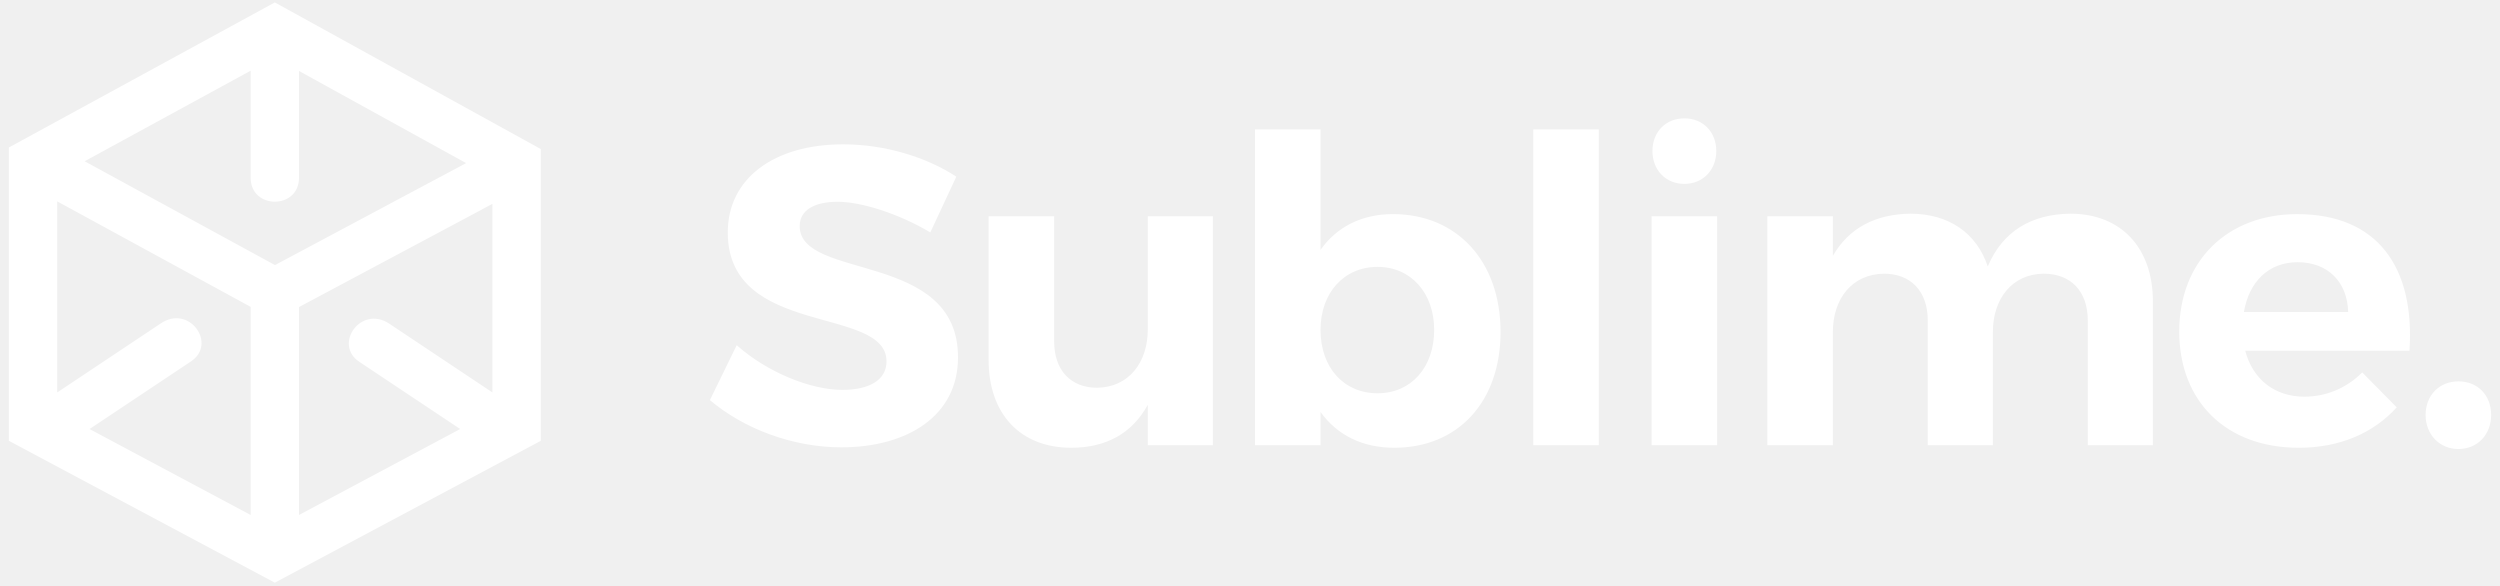
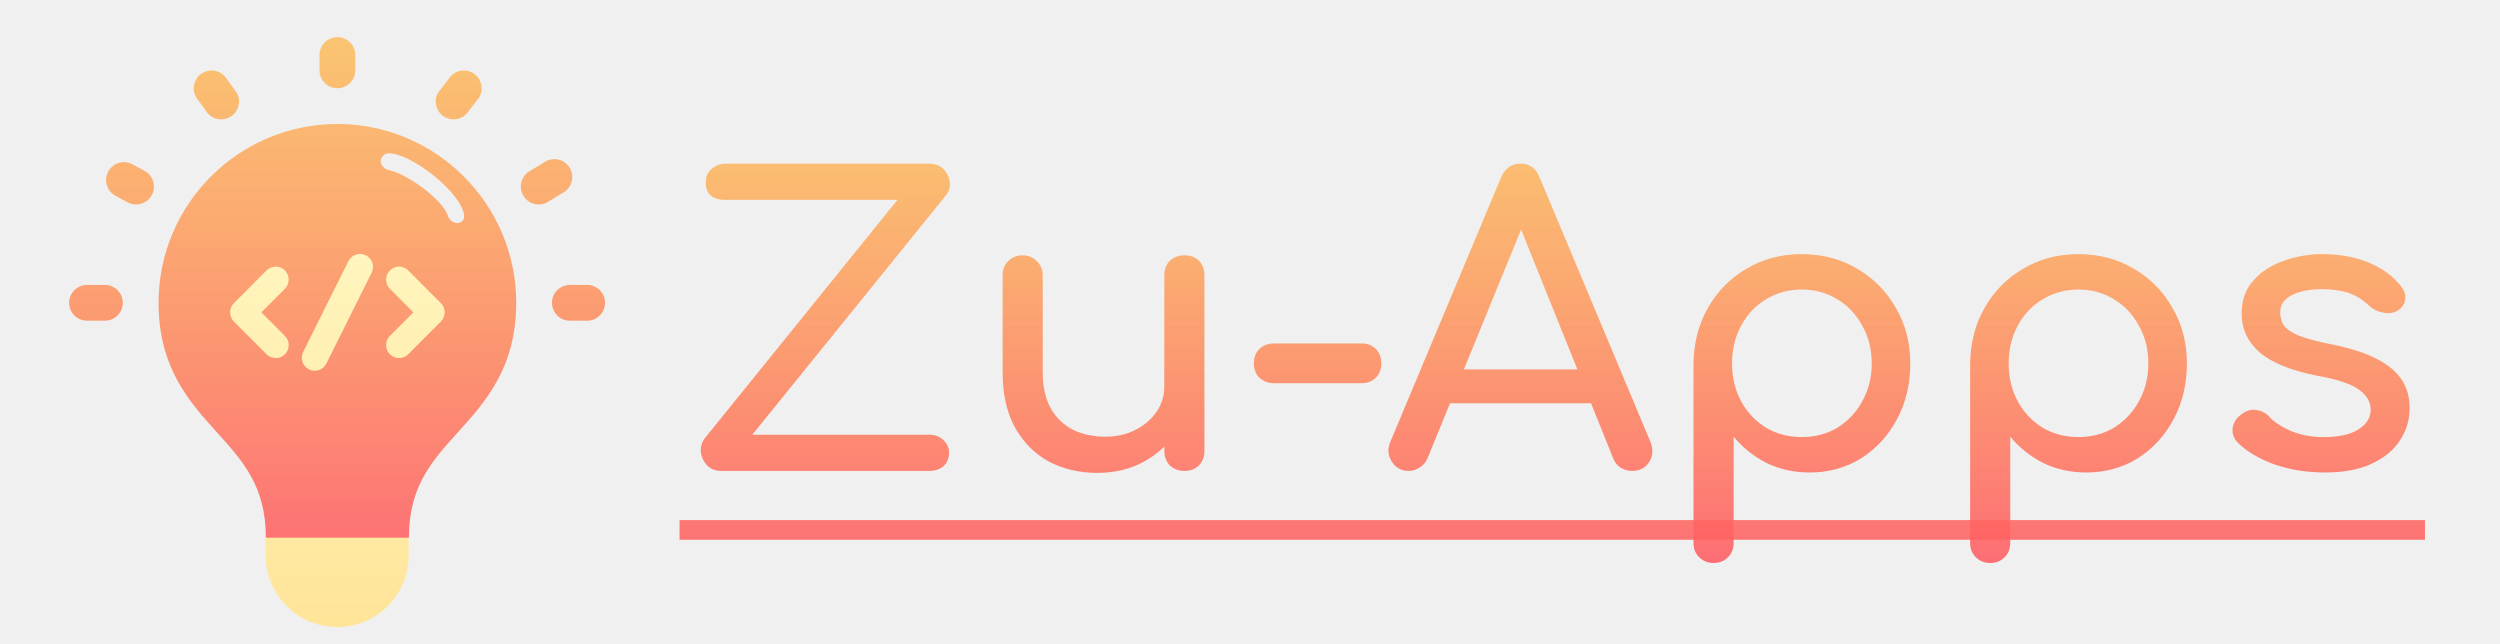
- <svg xmlns="http://www.w3.org/2000/svg" version="1.1" id="Layer_1" x="0px" y="0px" width="282px" height="66px" viewBox="-1.366 0 282 66" enable-background="new -1.366 0 282 66" xml:space="preserve">
-   <text transform="matrix(1 0 0 1 76.4997 49.8337)" display="none">
-     <tspan x="0" y="0" display="inline" font-family="'Montserrat-SemiBold'" font-size="48">S</tspan>
-     <tspan x="29.616" y="0" display="inline" font-family="'Montserrat-SemiBold'" font-size="48" letter-spacing="-2">u</tspan>
-     <tspan x="58.655" y="0" display="inline" font-family="'Montserrat-SemiBold'" font-size="48" letter-spacing="-1">bli</tspan>
-     <tspan x="116.685" y="0" display="inline" font-family="'Montserrat-SemiBold'" font-size="48" letter-spacing="-1">m</tspan>
-     <tspan x="165.357" y="0" display="inline" font-family="'Montserrat-SemiBold'" font-size="48" letter-spacing="-1">e.</tspan>
-   </text>
-   <g>
-     <path fill="#FFFFFF" d="M106.696,40.33c0,6.576-5.712,10.129-13.153,10.129c-5.521,0-11.041-2.112-14.833-5.329l3.024-6.192   c3.456,3.072,8.353,5.04,11.905,5.04c3.121,0,4.993-1.151,4.993-3.216c0-6.337-17.906-2.641-17.906-14.545   c0-6.097,5.232-9.937,13.009-9.937c4.705,0,9.409,1.44,12.769,3.648l-2.928,6.289c-3.552-2.112-7.777-3.457-10.465-3.457   c-2.544,0-4.272,0.912-4.272,2.736C88.839,31.688,106.745,28.232,106.696,40.33z M128.104,37.161c0,3.744-2.16,6.529-5.712,6.577   c-2.977,0-4.849-1.969-4.849-5.232V24.392h-7.393v16.226c0,6.096,3.601,9.889,9.313,9.889c3.888,0,6.864-1.584,8.641-4.849v4.561   h7.345V24.392h-7.345V37.161z M167.896,37.449c0,7.825-4.752,13.058-12.001,13.058c-3.601,0-6.433-1.44-8.305-4.032v3.744h-7.393   v-35.62h7.393v13.585c1.824-2.592,4.656-4.033,8.16-4.033C163,24.152,167.896,29.48,167.896,37.449z M160.408,37.209   c0-4.128-2.593-7.104-6.385-7.104c-3.793,0-6.433,2.928-6.433,7.104c0,4.272,2.64,7.153,6.433,7.153   C157.815,44.362,160.408,41.433,160.408,37.209z M171.589,50.219h7.393v-35.62h-7.393V50.219z M184.933,50.219h7.393V24.392h-7.393   V50.219z M188.63,20.743c2.111,0,3.6-1.584,3.6-3.696c0-2.16-1.488-3.696-3.6-3.696c-2.112,0-3.601,1.536-3.601,3.696   C185.029,19.159,186.517,20.743,188.63,20.743z M232.167,24.104c-4.368,0.048-7.633,1.968-9.313,5.953   c-1.248-3.745-4.368-5.953-8.736-5.953c-3.889,0.048-6.912,1.584-8.736,4.752v-4.464h-7.393v25.827h7.393v-12.77   c0-3.745,2.16-6.529,5.76-6.577c3.024,0,4.944,1.968,4.944,5.281v14.065h7.345v-12.77c0-3.745,2.16-6.529,5.713-6.577   c3.072,0,4.992,1.968,4.992,5.281v14.065h7.345V33.993C241.479,27.944,237.879,24.104,232.167,24.104z M270.422,39.561h-18.529   c0.863,3.265,3.36,5.185,6.672,5.185c2.448,0,4.753-0.96,6.529-2.736l3.888,3.937c-2.592,2.88-6.385,4.561-11.041,4.561   c-8.257,0-13.489-5.28-13.489-13.105c0-7.969,5.425-13.25,13.298-13.25C266.821,24.152,271.046,30.152,270.422,39.561z    M263.508,35.193c-0.096-3.409-2.304-5.617-5.712-5.617c-3.265,0-5.473,2.208-6.049,5.617H263.508z M275.938,43.017   c-2.112,0-3.696,1.536-3.696,3.793c0,2.208,1.584,3.84,3.696,3.84c2.16,0,3.696-1.632,3.696-3.84   C279.634,44.553,278.098,43.017,275.938,43.017z" />
-     <path fill="#FFFFFF" d="M29.634,0.273l-30,16.364v33.085l30,16.006l30-16.006V16.813L29.634,0.273z M26.907,58.09L8.732,48.396   l11.457-7.639c2.945-1.961-0.18-6.434-3.39-4.295L5.088,44.266V22.717l21.818,11.899L26.907,58.09L26.907,58.09z M8.179,18.19   L26.907,7.974v12.071c0,3.608,5.455,3.611,5.455,0V8.004l18.845,10.394L29.648,29.903C29.648,29.902,8.179,18.19,8.179,18.19z    M32.361,34.635l21.818-11.642v21.273l-11.626-7.751c-3.221-2.141-6.335,2.332-3.395,4.293l11.378,7.585l-18.175,9.698   C32.361,58.091,32.361,34.635,32.361,34.635z" />
-   </g>
+ <svg xmlns="http://www.w3.org/2000/svg" width="2097" height="540" viewBox="0 0 2097 540" fill="none">
+   <path fill-rule="evenodd" clip-rule="evenodd" d="M58 254C58 245.716 64.716 239 73 239H88C96.284 239 103 245.716 103 254C103 262.284 96.284 269 88 269H73C64.716 269 58 262.284 58 254ZM478 239L492.5 239C500.784 239 507.5 245.716 507.5 254C507.5 262.284 500.784 269 492.5 269L478 269C469.716 269 463 262.284 463 254C463 245.716 469.716 239 478 239ZM193 98.115C185.847 102.246 176.665 99.821 172.51 92.625L164.52 81.644C160.378 74.47 162.836 65.296 170.01 61.154C177.184 57.011 186.359 59.47 190.5 66.644L198.49 77.625C202.632 84.799 200.174 93.973 193 98.115ZM111.5 138.02L121.625 143.51C128.799 147.652 131.257 156.826 127.115 164C122.96 171.198 113.775 173.618 106.625 169.49L96.5 164C89.326 159.858 86.868 150.684 91.01 143.51C95.151 136.336 104.326 133.877 111.5 138.02ZM393.49 92.625C389.333 99.824 380.149 102.243 373 98.115C365.825 93.973 363.367 84.799 367.51 77.625L376.02 66.644C380.161 59.47 389.335 57.011 396.51 61.154C403.685 65.296 406.143 74.47 402 81.644L393.49 92.625ZM457.51 135.51C464.685 131.368 473.857 133.825 478 141C482.142 148.174 479.684 157.348 472.51 161.49L459.376 169.49C452.222 173.62 443.041 171.197 438.886 164C434.743 156.826 437.201 147.652 444.376 143.51L457.51 135.51ZM298 59C298 67.284 291.284 74 283 74C274.716 74 268 67.284 268 59V46.154C268 37.87 274.716 31.154 283 31.154C291.284 31.154 298 37.87 298 46.154V59ZM133 254C133 171.29 200.29 104 283 104C365.71 104 433 171.29 433 254C433 308.517 407.043 337.216 384.137 362.542L384.12 362.56L384.102 362.58C362.05 386.972 343 408.042 343 451L285 472L223 451C223 408.042 203.95 386.972 181.898 362.58L181.88 362.56L181.863 362.542C158.957 337.216 133 308.517 133 254ZM375.881 181.388C376.948 184.855 380.87 187.321 384.532 187.162C387.429 186.158 389.708 184.63 389.297 180.805C387.183 161.13 343.857 127.87 325.708 128.657C322.354 128.803 319.934 131.104 319.266 135.086C319.433 138.917 322.503 141.923 326.317 142.687C340.724 145.576 371.48 167.083 375.881 181.388Z" fill="url(#paint0_linear_301_234)" />
+   <path d="M222.826 466C222.826 471.18 223.486 476.2 224.726 481C231.406 506.85 254.926 526 282.826 526C310.726 526 334.246 506.85 340.926 481C342.166 476.2 342.826 471.18 342.826 466V451H222.826V466Z" fill="url(#paint1_linear_301_234)" />
+   <path d="M219.252 261.999L238.967 242.235C243.212 237.975 243.212 231.073 238.967 226.814C234.719 222.557 227.833 222.557 223.587 226.814L196.184 254.29C191.939 258.547 191.939 265.451 196.184 269.709L223.587 297.185C227.833 301.442 234.719 301.442 238.967 297.185C243.212 292.925 243.212 286.023 238.967 281.764L219.252 261.999Z" fill="url(#paint2_linear_301_234)" />
+   <path d="M346.748 261.999L327.033 281.764C322.788 286.023 322.788 292.925 327.033 297.185C331.281 301.442 338.167 301.442 342.413 297.185L369.816 269.709C374.061 265.451 374.061 258.547 369.816 254.29L342.413 226.814C338.167 222.557 331.281 222.557 327.033 226.814C322.788 231.073 322.788 237.975 327.033 242.235L346.748 261.999Z" fill="url(#paint3_linear_301_234)" />
+   <path d="M292.269 219.03L254.278 295.217C251.591 300.603 253.768 307.153 259.14 309.845C264.534 312.55 271.055 310.335 273.731 304.97L311.722 228.782C314.409 223.396 312.232 216.848 306.858 214.154C301.484 211.46 294.956 213.645 292.269 219.03Z" fill="url(#paint4_linear_301_234)" />
+   <path d="M604.98 395C599.92 395 595.85 393.35 592.77 390.05C589.91 386.75 588.26 383.01 587.82 378.83C587.6 374.43 588.81 370.58 591.45 367.28L752.82 167.63H608.28C602.78 167.63 598.6 166.31 595.74 163.67C593.1 160.81 591.89 157.29 592.11 153.11C591.89 148.49 593.43 144.75 596.73 141.89C600.03 138.81 604.1 137.27 608.94 137.27H779.22C784.28 137.27 788.35 138.81 791.43 141.89C794.51 144.97 796.27 148.71 796.71 153.11C797.15 157.29 795.94 161.03 793.08 164.33L631.05 364.64H779.22C784.28 364.64 788.35 366.18 791.43 369.26C794.51 372.12 796.05 375.53 796.05 379.49C796.05 384.33 794.51 388.18 791.43 391.04C788.35 393.68 784.28 395 779.22 395H604.98ZM920.522 396.65C905.342 396.65 891.702 393.46 879.602 387.08C867.722 380.48 858.262 370.91 851.222 358.37C844.402 345.83 840.992 330.43 840.992 312.17V230.99C840.992 226.15 842.532 222.19 845.612 219.11C848.912 215.81 852.982 214.16 857.822 214.16C862.662 214.16 866.622 215.81 869.702 219.11C873.002 222.19 874.652 226.15 874.652 230.99V312.17C874.652 324.49 876.962 334.72 881.582 342.86C886.202 350.78 892.472 356.72 900.392 360.68C908.312 364.42 917.222 366.29 927.122 366.29C936.582 366.29 944.942 364.42 952.202 360.68C959.682 356.94 965.622 351.88 970.022 345.5C974.422 339.12 976.622 331.97 976.622 324.05H997.412C997.412 337.69 994.002 350.01 987.182 361.01C980.582 372.01 971.452 380.7 959.792 387.08C948.352 393.46 935.262 396.65 920.522 396.65ZM993.452 395C988.612 395 984.542 393.46 981.242 390.38C978.162 387.08 976.622 383.01 976.622 378.17V230.99C976.622 225.93 978.162 221.86 981.242 218.78C984.542 215.7 988.612 214.16 993.452 214.16C998.512 214.16 1002.58 215.7 1005.66 218.78C1008.74 221.86 1010.28 225.93 1010.28 230.99V378.17C1010.28 383.01 1008.74 387.08 1005.66 390.38C1002.58 393.46 998.512 395 993.452 395ZM1068.57 321.41C1063.73 321.41 1059.66 319.87 1056.36 316.79C1053.28 313.71 1051.74 309.75 1051.74 304.91C1051.74 299.85 1053.28 295.78 1056.36 292.7C1059.66 289.62 1063.73 288.08 1068.57 288.08H1142.16C1147 288.08 1150.96 289.62 1154.04 292.7C1157.12 295.78 1158.66 299.85 1158.66 304.91C1158.66 309.75 1157.12 313.71 1154.04 316.79C1150.96 319.87 1147 321.41 1142.16 321.41H1068.57ZM1181.55 395C1175.39 395 1170.66 392.36 1167.36 387.08C1164.06 381.8 1163.73 376.19 1166.37 370.25L1259.1 148.82C1262.4 141.12 1267.79 137.27 1275.27 137.27C1283.19 137.27 1288.58 141.12 1291.44 148.82L1384.5 370.91C1386.92 377.07 1386.48 382.68 1383.18 387.74C1380.1 392.58 1375.37 395 1368.99 395C1365.69 395 1362.5 394.12 1359.42 392.36C1356.56 390.38 1354.47 387.74 1353.15 384.44L1271.31 181.16H1280.55L1197.39 384.44C1195.85 387.96 1193.54 390.6 1190.46 392.36C1187.6 394.12 1184.63 395 1181.55 395ZM1199.04 338.24L1212.24 309.86H1341.6L1354.8 338.24H1199.04ZM1437.34 472.22C1432.5 472.22 1428.43 470.57 1425.13 467.27C1422.05 464.19 1420.51 460.23 1420.51 455.39V304.91C1420.73 287.53 1424.8 271.91 1432.72 258.05C1440.64 244.19 1451.42 233.3 1465.06 225.38C1478.7 217.24 1494.1 213.17 1511.26 213.17C1528.64 213.17 1544.15 217.24 1557.79 225.38C1571.43 233.3 1582.21 244.19 1590.13 258.05C1598.27 271.91 1602.34 287.53 1602.34 304.91C1602.34 322.29 1598.6 337.91 1591.12 351.77C1583.86 365.41 1573.85 376.3 1561.09 384.44C1548.33 392.36 1533.92 396.32 1517.86 396.32C1504.88 396.32 1492.89 393.68 1481.89 388.4C1471.11 382.9 1461.87 375.53 1454.17 366.29V455.39C1454.17 460.23 1452.63 464.19 1449.55 467.27C1446.47 470.57 1442.4 472.22 1437.34 472.22ZM1511.26 366.62C1522.48 366.62 1532.49 363.98 1541.29 358.7C1550.09 353.2 1557.02 345.83 1562.08 336.59C1567.36 327.13 1570 316.57 1570 304.91C1570 293.03 1567.36 282.47 1562.08 273.23C1557.02 263.77 1550.09 256.4 1541.29 251.12C1532.49 245.62 1522.48 242.87 1511.26 242.87C1500.26 242.87 1490.25 245.62 1481.23 251.12C1472.43 256.4 1465.5 263.77 1460.44 273.23C1455.38 282.47 1452.85 293.03 1452.85 304.91C1452.85 316.57 1455.38 327.13 1460.44 336.59C1465.5 345.83 1472.43 353.2 1481.23 358.7C1490.25 363.98 1500.26 366.62 1511.26 366.62ZM1669.37 472.22C1664.53 472.22 1660.46 470.57 1657.16 467.27C1654.08 464.19 1652.54 460.23 1652.54 455.39V304.91C1652.76 287.53 1656.83 271.91 1664.75 258.05C1672.67 244.19 1683.45 233.3 1697.09 225.38C1710.73 217.24 1726.13 213.17 1743.29 213.17C1760.67 213.17 1776.18 217.24 1789.82 225.38C1803.46 233.3 1814.24 244.19 1822.16 258.05C1830.3 271.91 1834.37 287.53 1834.37 304.91C1834.37 322.29 1830.63 337.91 1823.15 351.77C1815.89 365.41 1805.88 376.3 1793.12 384.44C1780.36 392.36 1765.95 396.32 1749.89 396.32C1736.91 396.32 1724.92 393.68 1713.92 388.4C1703.14 382.9 1693.9 375.53 1686.2 366.29V455.39C1686.2 460.23 1684.66 464.19 1681.58 467.27C1678.5 470.57 1674.43 472.22 1669.37 472.22ZM1743.29 366.62C1754.51 366.62 1764.52 363.98 1773.32 358.7C1782.12 353.2 1789.05 345.83 1794.11 336.59C1799.39 327.13 1802.03 316.57 1802.03 304.91C1802.03 293.03 1799.39 282.47 1794.11 273.23C1789.05 263.77 1782.12 256.4 1773.32 251.12C1764.52 245.62 1754.51 242.87 1743.29 242.87C1732.29 242.87 1722.28 245.62 1713.26 251.12C1704.46 256.4 1697.53 263.77 1692.47 273.23C1687.41 282.47 1684.88 293.03 1684.88 304.91C1684.88 316.57 1687.41 327.13 1692.47 336.59C1697.53 345.83 1704.46 353.2 1713.26 358.7C1722.28 363.98 1732.29 366.62 1743.29 366.62ZM1950.24 396.32C1934.84 396.32 1920.54 394.01 1907.34 389.39C1894.36 384.55 1884.24 378.5 1876.98 371.24C1873.68 367.72 1872.25 363.76 1872.69 359.36C1873.35 354.74 1875.55 351 1879.29 348.14C1883.69 344.62 1887.98 343.19 1892.16 343.85C1896.56 344.29 1900.3 346.16 1903.38 349.46C1907.12 353.64 1913.06 357.6 1921.2 361.34C1929.56 364.86 1938.8 366.62 1948.92 366.62C1961.68 366.62 1971.36 364.53 1977.96 360.35C1984.78 356.17 1988.3 350.78 1988.52 344.18C1988.74 337.58 1985.55 331.86 1978.95 327.02C1972.57 322.18 1960.8 318.22 1943.64 315.14C1921.42 310.74 1905.25 304.14 1895.13 295.34C1885.23 286.54 1880.28 275.76 1880.28 263C1880.28 251.78 1883.58 242.54 1890.18 235.28C1896.78 227.8 1905.25 222.3 1915.59 218.78C1925.93 215.04 1936.71 213.17 1947.93 213.17C1962.45 213.17 1975.32 215.48 1986.54 220.1C1997.76 224.72 2006.67 231.1 2013.27 239.24C2016.35 242.76 2017.78 246.5 2017.56 250.46C2017.34 254.2 2015.47 257.39 2011.95 260.03C2008.43 262.45 2004.25 263.22 1999.41 262.34C1994.57 261.46 1990.5 259.48 1987.2 256.4C1981.7 251.12 1975.76 247.49 1969.38 245.51C1963 243.53 1955.63 242.54 1947.27 242.54C1937.59 242.54 1929.34 244.19 1922.52 247.49C1915.92 250.79 1912.62 255.63 1912.62 262.01C1912.62 265.97 1913.61 269.6 1915.59 272.9C1917.79 275.98 1921.97 278.84 1928.13 281.48C1934.29 283.9 1943.31 286.32 1955.19 288.74C1971.69 292.04 1984.67 296.22 1994.13 301.28C2003.81 306.34 2010.74 312.28 2014.92 319.1C2019.1 325.7 2021.19 333.4 2021.19 342.2C2021.19 352.32 2018.44 361.45 2012.94 369.59C2007.66 377.73 1999.74 384.22 1989.18 389.06C1978.84 393.9 1965.86 396.32 1950.24 396.32Z" fill="url(#paint5_linear_301_234)" />
+   <path d="M570 436.25H2034.06V452.75H570V436.25Z" fill="url(#paint6_linear_301_234)" />
+   <defs>
+     <linearGradient id="paint0_linear_301_234" x1="283" y1="800" x2="283" y2="-12.5" gradientUnits="userSpaceOnUse">
+       <stop stop-color="#FF1D7E" />
+       <stop offset="1" stop-color="#FEBC3E" stop-opacity="0.71" />
+     </linearGradient>
+     <linearGradient id="paint1_linear_301_234" x1="283" y1="516" x2="283" y2="16.5" gradientUnits="userSpaceOnUse">
+       <stop stop-color="#FFE59A" />
+       <stop offset="1" stop-color="#FFFFD5" />
+     </linearGradient>
+     <linearGradient id="paint2_linear_301_234" x1="283" y1="516" x2="283" y2="16.5" gradientUnits="userSpaceOnUse">
+       <stop stop-color="#FFE59A" />
+       <stop offset="1" stop-color="#FFFFD5" />
+     </linearGradient>
+     <linearGradient id="paint3_linear_301_234" x1="283" y1="516" x2="283" y2="16.5" gradientUnits="userSpaceOnUse">
+       <stop stop-color="#FFE59A" />
+       <stop offset="1" stop-color="#FFFFD5" />
+     </linearGradient>
+     <linearGradient id="paint4_linear_301_234" x1="283" y1="516" x2="283" y2="16.5" gradientUnits="userSpaceOnUse">
+       <stop stop-color="#FFE59A" />
+       <stop offset="1" stop-color="#FFFFD5" />
+     </linearGradient>
+     <linearGradient id="paint5_linear_301_234" x1="1303.31" y1="745.801" x2="1303.31" y2="67.559" gradientUnits="userSpaceOnUse">
+       <stop stop-color="#FF1D7E" />
+       <stop offset="1" stop-color="#FEBC3E" stop-opacity="0.71" />
+     </linearGradient>
+     <linearGradient id="paint6_linear_301_234" x1="1303.31" y1="745.801" x2="1303.31" y2="67.559" gradientUnits="userSpaceOnUse">
+       <stop stop-color="#FF1D7E" />
+       <stop offset="1" stop-color="#FEBC3E" stop-opacity="0.71" />
+     </linearGradient>
+   </defs>
</svg>
